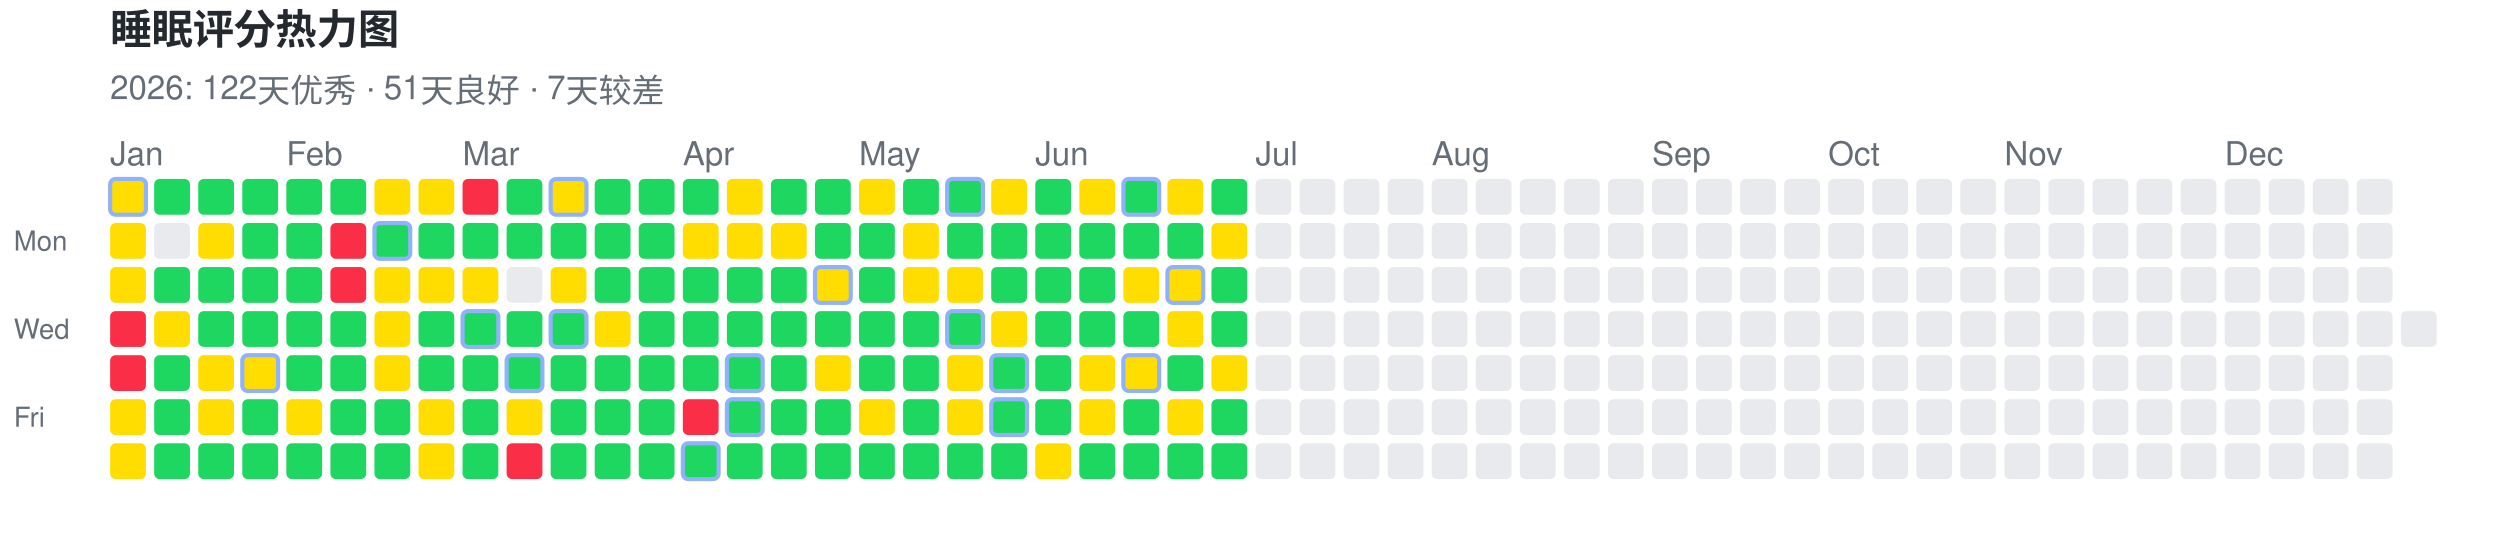
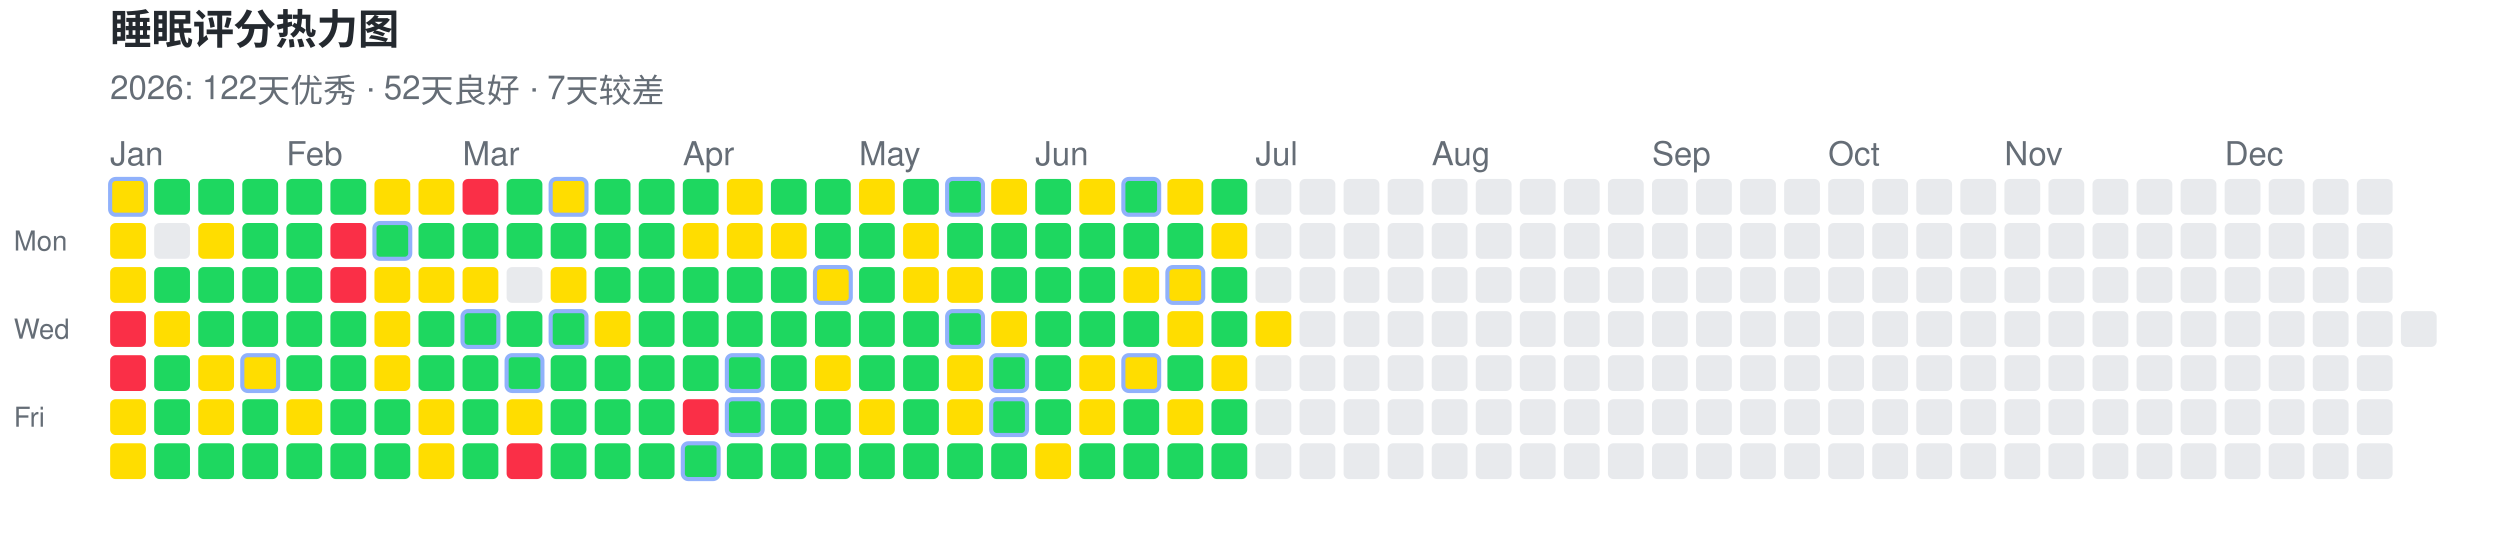
<svg xmlns="http://www.w3.org/2000/svg" width="908" height="197" viewBox="0 0 908 197" style="background-color:white;">
  <style>
    text { font-family: -apple-system, BlinkMacSystemFont, 'Segoe UI', Helvetica, Arial, sans-serif; }
  </style>
  <text x="40" y="16" font-size="15" fill="#24292f" font-weight="bold">睡眠评分热力图</text>
-   <text x="40" y="36" font-size="12" fill="#656d76">2026: 122天优秀 · 51天良好 · 7天较差</text>
+   <text x="40" y="36" font-size="12" fill="#656d76">2026: 122天优秀 · 52天良好 · 7天较差</text>
  <text x="40" y="60" font-size="12" fill="#656d76">Jan</text>
  <text x="104" y="60" font-size="12" fill="#656d76">Feb</text>
  <text x="168" y="60" font-size="12" fill="#656d76">Mar</text>
  <text x="248" y="60" font-size="12" fill="#656d76">Apr</text>
  <text x="312" y="60" font-size="12" fill="#656d76">May</text>
  <text x="376" y="60" font-size="12" fill="#656d76">Jun</text>
  <text x="456" y="60" font-size="12" fill="#656d76">Jul</text>
  <text x="520" y="60" font-size="12" fill="#656d76">Aug</text>
  <text x="600" y="60" font-size="12" fill="#656d76">Sep</text>
  <text x="664" y="60" font-size="12" fill="#656d76">Oct</text>
  <text x="728" y="60" font-size="12" fill="#656d76">Nov</text>
  <text x="808" y="60" font-size="12" fill="#656d76">Dec</text>
  <text x="5" y="91" font-size="10" fill="#656d76">Mon</text>
  <text x="5" y="123" font-size="10" fill="#656d76">Wed</text>
  <text x="5" y="155" font-size="10" fill="#656d76">Fri</text>
  <rect x="40" y="113" width="13" height="13" rx="2" ry="2" fill="#fa2f47" data-date="2026-01-01" data-score="47" data-duration="311" data-nap="" />
  <rect x="40" y="129" width="13" height="13" rx="2" ry="2" fill="#fa2f47" data-date="2026-01-02" data-score="52" data-duration="517" data-nap="" />
  <rect x="40" y="145" width="13" height="13" rx="2" ry="2" fill="#ffdd00" data-date="2026-01-03" data-score="74" data-duration="435" data-nap="" />
  <rect x="40" y="161" width="13" height="13" rx="2" ry="2" fill="#ffdd00" data-date="2026-01-04" data-score="83" data-duration="602" data-nap="" />
  <rect x="40" y="65" width="13" height="13" rx="2" ry="2" fill="#ffdd00" stroke="#90b1fb" stroke-width="1.5" data-date="2026-01-05" data-score="65" data-duration="561" data-nap="56" />
  <rect x="40" y="81" width="13" height="13" rx="2" ry="2" fill="#ffdd00" data-date="2026-01-06" data-score="84" data-duration="498" data-nap="" />
  <rect x="40" y="97" width="13" height="13" rx="2" ry="2" fill="#ffdd00" data-date="2026-01-07" data-score="73" data-duration="473" data-nap="" />
  <rect x="56" y="113" width="13" height="13" rx="2" ry="2" fill="#ffdd00" data-date="2026-01-08" data-score="71" data-duration="471" data-nap="" />
  <rect x="56" y="129" width="13" height="13" rx="2" ry="2" fill="#1ed760" data-date="2026-01-09" data-score="92" data-duration="435" data-nap="" />
  <rect x="56" y="145" width="13" height="13" rx="2" ry="2" fill="#1ed760" data-date="2026-01-10" data-score="95" data-duration="421" data-nap="" />
  <rect x="56" y="161" width="13" height="13" rx="2" ry="2" fill="#1ed760" data-date="2026-01-11" data-score="97" data-duration="395" data-nap="" />
  <rect x="56" y="65" width="13" height="13" rx="2" ry="2" fill="#1ed760" data-date="2026-01-12" data-score="97" data-duration="420" data-nap="" />
  <rect x="56" y="81" width="13" height="13" rx="2" ry="2" fill="#E8EAED" data-date="2026-01-13" data-score="" data-duration="" data-nap="" />
  <rect x="56" y="97" width="13" height="13" rx="2" ry="2" fill="#1ed760" data-date="2026-01-14" data-score="96" data-duration="533" data-nap="" />
  <rect x="72" y="113" width="13" height="13" rx="2" ry="2" fill="#1ed760" data-date="2026-01-15" data-score="95" data-duration="486" data-nap="" />
  <rect x="72" y="129" width="13" height="13" rx="2" ry="2" fill="#ffdd00" data-date="2026-01-16" data-score="69" data-duration="442" data-nap="" />
  <rect x="72" y="145" width="13" height="13" rx="2" ry="2" fill="#ffdd00" data-date="2026-01-17" data-score="76" data-duration="550" data-nap="" />
  <rect x="72" y="161" width="13" height="13" rx="2" ry="2" fill="#1ed760" data-date="2026-01-18" data-score="91" data-duration="450" data-nap="" />
  <rect x="72" y="65" width="13" height="13" rx="2" ry="2" fill="#1ed760" data-date="2026-01-19" data-score="98" data-duration="467" data-nap="" />
  <rect x="72" y="81" width="13" height="13" rx="2" ry="2" fill="#ffdd00" data-date="2026-01-20" data-score="74" data-duration="479" data-nap="" />
  <rect x="72" y="97" width="13" height="13" rx="2" ry="2" fill="#1ed760" data-date="2026-01-21" data-score="96" data-duration="461" data-nap="" />
  <rect x="88" y="113" width="13" height="13" rx="2" ry="2" fill="#1ed760" data-date="2026-01-22" data-score="93" data-duration="448" data-nap="" />
  <rect x="88" y="129" width="13" height="13" rx="2" ry="2" fill="#ffdd00" stroke="#90b1fb" stroke-width="1.5" data-date="2026-01-23" data-score="83" data-duration="499" data-nap="42" />
  <rect x="88" y="145" width="13" height="13" rx="2" ry="2" fill="#1ed760" data-date="2026-01-24" data-score="98" data-duration="545" data-nap="" />
  <rect x="88" y="161" width="13" height="13" rx="2" ry="2" fill="#1ed760" data-date="2026-01-25" data-score="86" data-duration="546" data-nap="" />
  <rect x="88" y="65" width="13" height="13" rx="2" ry="2" fill="#1ed760" data-date="2026-01-26" data-score="95" data-duration="508" data-nap="" />
  <rect x="88" y="81" width="13" height="13" rx="2" ry="2" fill="#1ed760" data-date="2026-01-27" data-score="94" data-duration="525" data-nap="" />
  <rect x="88" y="97" width="13" height="13" rx="2" ry="2" fill="#1ed760" data-date="2026-01-28" data-score="96" data-duration="422" data-nap="" />
  <rect x="104" y="113" width="13" height="13" rx="2" ry="2" fill="#1ed760" data-date="2026-01-29" data-score="94" data-duration="445" data-nap="" />
  <rect x="104" y="129" width="13" height="13" rx="2" ry="2" fill="#1ed760" data-date="2026-01-30" data-score="92" data-duration="562" data-nap="" />
  <rect x="104" y="145" width="13" height="13" rx="2" ry="2" fill="#ffdd00" data-date="2026-01-31" data-score="74" data-duration="511" data-nap="" />
  <rect x="104" y="161" width="13" height="13" rx="2" ry="2" fill="#1ed760" data-date="2026-02-01" data-score="96" data-duration="495" data-nap="" />
  <rect x="104" y="65" width="13" height="13" rx="2" ry="2" fill="#1ed760" data-date="2026-02-02" data-score="96" data-duration="519" data-nap="" />
  <rect x="104" y="81" width="13" height="13" rx="2" ry="2" fill="#1ed760" data-date="2026-02-03" data-score="96" data-duration="517" data-nap="" />
  <rect x="104" y="97" width="13" height="13" rx="2" ry="2" fill="#1ed760" data-date="2026-02-04" data-score="95" data-duration="464" data-nap="" />
  <rect x="120" y="113" width="13" height="13" rx="2" ry="2" fill="#1ed760" data-date="2026-02-05" data-score="97" data-duration="443" data-nap="" />
  <rect x="120" y="129" width="13" height="13" rx="2" ry="2" fill="#1ed760" data-date="2026-02-06" data-score="95" data-duration="516" data-nap="" />
  <rect x="120" y="145" width="13" height="13" rx="2" ry="2" fill="#1ed760" data-date="2026-02-07" data-score="96" data-duration="497" data-nap="" />
  <rect x="120" y="161" width="13" height="13" rx="2" ry="2" fill="#1ed760" data-date="2026-02-08" data-score="86" data-duration="488" data-nap="" />
  <rect x="120" y="65" width="13" height="13" rx="2" ry="2" fill="#1ed760" data-date="2026-02-09" data-score="93" data-duration="394" data-nap="" />
  <rect x="120" y="81" width="13" height="13" rx="2" ry="2" fill="#fa2f47" data-date="2026-02-10" data-score="56" data-duration="322" data-nap="" />
  <rect x="120" y="97" width="13" height="13" rx="2" ry="2" fill="#fa2f47" data-date="2026-02-11" data-score="44" data-duration="212" data-nap="" />
  <rect x="136" y="113" width="13" height="13" rx="2" ry="2" fill="#ffdd00" data-date="2026-02-12" data-score="84" data-duration="538" data-nap="" />
  <rect x="136" y="129" width="13" height="13" rx="2" ry="2" fill="#ffdd00" data-date="2026-02-13" data-score="81" data-duration="522" data-nap="" />
  <rect x="136" y="145" width="13" height="13" rx="2" ry="2" fill="#1ed760" data-date="2026-02-14" data-score="95" data-duration="444" data-nap="" />
  <rect x="136" y="161" width="13" height="13" rx="2" ry="2" fill="#1ed760" data-date="2026-02-15" data-score="98" data-duration="506" data-nap="" />
  <rect x="136" y="65" width="13" height="13" rx="2" ry="2" fill="#ffdd00" data-date="2026-02-16" data-score="84" data-duration="535" data-nap="" />
  <rect x="136" y="81" width="13" height="13" rx="2" ry="2" fill="#1ed760" stroke="#90b1fb" stroke-width="1.5" data-date="2026-02-17" data-score="94" data-duration="493" data-nap="58" />
  <rect x="136" y="97" width="13" height="13" rx="2" ry="2" fill="#ffdd00" data-date="2026-02-18" data-score="72" data-duration="530" data-nap="" />
  <rect x="152" y="113" width="13" height="13" rx="2" ry="2" fill="#1ed760" data-date="2026-02-19" data-score="93" data-duration="407" data-nap="" />
  <rect x="152" y="129" width="13" height="13" rx="2" ry="2" fill="#1ed760" data-date="2026-02-20" data-score="98" data-duration="400" data-nap="" />
  <rect x="152" y="145" width="13" height="13" rx="2" ry="2" fill="#ffdd00" data-date="2026-02-21" data-score="79" data-duration="497" data-nap="" />
  <rect x="152" y="161" width="13" height="13" rx="2" ry="2" fill="#ffdd00" data-date="2026-02-22" data-score="84" data-duration="494" data-nap="" />
  <rect x="152" y="65" width="13" height="13" rx="2" ry="2" fill="#ffdd00" data-date="2026-02-23" data-score="84" data-duration="404" data-nap="" />
  <rect x="152" y="81" width="13" height="13" rx="2" ry="2" fill="#1ed760" data-date="2026-02-24" data-score="93" data-duration="485" data-nap="" />
  <rect x="152" y="97" width="13" height="13" rx="2" ry="2" fill="#ffdd00" data-date="2026-02-25" data-score="82" data-duration="512" data-nap="" />
  <rect x="168" y="113" width="13" height="13" rx="2" ry="2" fill="#1ed760" stroke="#90b1fb" stroke-width="1.5" data-date="2026-02-26" data-score="93" data-duration="446" data-nap="28" />
  <rect x="168" y="129" width="13" height="13" rx="2" ry="2" fill="#1ed760" data-date="2026-02-27" data-score="97" data-duration="464" data-nap="" />
  <rect x="168" y="145" width="13" height="13" rx="2" ry="2" fill="#1ed760" data-date="2026-02-28" data-score="94" data-duration="351" data-nap="" />
  <rect x="168" y="161" width="13" height="13" rx="2" ry="2" fill="#1ed760" data-date="2026-03-01" data-score="96" data-duration="390" data-nap="" />
  <rect x="168" y="65" width="13" height="13" rx="2" ry="2" fill="#fa2f47" data-date="2026-03-02" data-score="49" data-duration="250" data-nap="" />
  <rect x="168" y="81" width="13" height="13" rx="2" ry="2" fill="#1ed760" data-date="2026-03-03" data-score="98" data-duration="516" data-nap="" />
  <rect x="168" y="97" width="13" height="13" rx="2" ry="2" fill="#ffdd00" data-date="2026-03-04" data-score="75" data-duration="464" data-nap="" />
  <rect x="184" y="113" width="13" height="13" rx="2" ry="2" fill="#1ed760" data-date="2026-03-05" data-score="91" data-duration="500" data-nap="" />
  <rect x="184" y="129" width="13" height="13" rx="2" ry="2" fill="#1ed760" stroke="#90b1fb" stroke-width="1.5" data-date="2026-03-06" data-score="91" data-duration="403" data-nap="36" />
  <rect x="184" y="145" width="13" height="13" rx="2" ry="2" fill="#ffdd00" data-date="2026-03-07" data-score="80" data-duration="356" data-nap="" />
  <rect x="184" y="161" width="13" height="13" rx="2" ry="2" fill="#fa2f47" data-date="2026-03-08" data-score="52" data-duration="752" data-nap="" />
  <rect x="184" y="65" width="13" height="13" rx="2" ry="2" fill="#1ed760" data-date="2026-03-09" data-score="96" data-duration="483" data-nap="" />
  <rect x="184" y="81" width="13" height="13" rx="2" ry="2" fill="#1ed760" data-date="2026-03-10" data-score="92" data-duration="522" data-nap="" />
  <rect x="184" y="97" width="13" height="13" rx="2" ry="2" fill="#E8EAED" data-date="2026-03-11" data-score="" data-duration="" data-nap="" />
  <rect x="200" y="113" width="13" height="13" rx="2" ry="2" fill="#1ed760" stroke="#90b1fb" stroke-width="1.5" data-date="2026-03-12" data-score="95" data-duration="485" data-nap="39" />
  <rect x="200" y="129" width="13" height="13" rx="2" ry="2" fill="#1ed760" data-date="2026-03-13" data-score="96" data-duration="482" data-nap="" />
  <rect x="200" y="145" width="13" height="13" rx="2" ry="2" fill="#1ed760" data-date="2026-03-14" data-score="96" data-duration="517" data-nap="" />
  <rect x="200" y="161" width="13" height="13" rx="2" ry="2" fill="#1ed760" data-date="2026-03-15" data-score="98" data-duration="512" data-nap="" />
  <rect x="200" y="65" width="13" height="13" rx="2" ry="2" fill="#ffdd00" stroke="#90b1fb" stroke-width="1.5" data-date="2026-03-16" data-score="63" data-duration="391" data-nap="28" />
  <rect x="200" y="81" width="13" height="13" rx="2" ry="2" fill="#1ed760" data-date="2026-03-17" data-score="98" data-duration="512" data-nap="" />
  <rect x="200" y="97" width="13" height="13" rx="2" ry="2" fill="#ffdd00" data-date="2026-03-18" data-score="75" data-duration="419" data-nap="" />
  <rect x="216" y="113" width="13" height="13" rx="2" ry="2" fill="#ffdd00" data-date="2026-03-19" data-score="73" data-duration="454" data-nap="" />
  <rect x="216" y="129" width="13" height="13" rx="2" ry="2" fill="#1ed760" data-date="2026-03-20" data-score="98" data-duration="468" data-nap="" />
  <rect x="216" y="145" width="13" height="13" rx="2" ry="2" fill="#1ed760" data-date="2026-03-21" data-score="98" data-duration="472" data-nap="" />
  <rect x="216" y="161" width="13" height="13" rx="2" ry="2" fill="#1ed760" data-date="2026-03-22" data-score="97" data-duration="540" data-nap="" />
  <rect x="216" y="65" width="13" height="13" rx="2" ry="2" fill="#1ed760" data-date="2026-03-23" data-score="98" data-duration="522" data-nap="" />
  <rect x="216" y="81" width="13" height="13" rx="2" ry="2" fill="#1ed760" data-date="2026-03-24" data-score="92" data-duration="492" data-nap="" />
  <rect x="216" y="97" width="13" height="13" rx="2" ry="2" fill="#1ed760" data-date="2026-03-25" data-score="99" data-duration="489" data-nap="" />
  <rect x="232" y="113" width="13" height="13" rx="2" ry="2" fill="#1ed760" data-date="2026-03-26" data-score="98" data-duration="488" data-nap="" />
  <rect x="232" y="129" width="13" height="13" rx="2" ry="2" fill="#1ed760" data-date="2026-03-27" data-score="96" data-duration="403" data-nap="" />
  <rect x="232" y="145" width="13" height="13" rx="2" ry="2" fill="#1ed760" data-date="2026-03-28" data-score="98" data-duration="474" data-nap="" />
  <rect x="232" y="161" width="13" height="13" rx="2" ry="2" fill="#1ed760" data-date="2026-03-29" data-score="95" data-duration="511" data-nap="" />
  <rect x="232" y="65" width="13" height="13" rx="2" ry="2" fill="#1ed760" data-date="2026-03-30" data-score="95" data-duration="516" data-nap="" />
  <rect x="232" y="81" width="13" height="13" rx="2" ry="2" fill="#1ed760" data-date="2026-03-31" data-score="96" data-duration="503" data-nap="" />
  <rect x="232" y="97" width="13" height="13" rx="2" ry="2" fill="#1ed760" data-date="2026-04-01" data-score="95" data-duration="476" data-nap="" />
  <rect x="248" y="113" width="13" height="13" rx="2" ry="2" fill="#1ed760" data-date="2026-04-02" data-score="98" data-duration="480" data-nap="" />
  <rect x="248" y="129" width="13" height="13" rx="2" ry="2" fill="#1ed760" data-date="2026-04-03" data-score="98" data-duration="375" data-nap="" />
  <rect x="248" y="145" width="13" height="13" rx="2" ry="2" fill="#fa2f47" data-date="2026-04-04" data-score="52" data-duration="327" data-nap="" />
  <rect x="248" y="161" width="13" height="13" rx="2" ry="2" fill="#1ed760" stroke="#90b1fb" stroke-width="1.5" data-date="2026-04-05" data-score="95" data-duration="511" data-nap="38" />
  <rect x="248" y="65" width="13" height="13" rx="2" ry="2" fill="#1ed760" data-date="2026-04-06" data-score="92" data-duration="481" data-nap="" />
  <rect x="248" y="81" width="13" height="13" rx="2" ry="2" fill="#ffdd00" data-date="2026-04-07" data-score="79" data-duration="510" data-nap="" />
  <rect x="248" y="97" width="13" height="13" rx="2" ry="2" fill="#1ed760" data-date="2026-04-08" data-score="98" data-duration="491" data-nap="" />
  <rect x="264" y="113" width="13" height="13" rx="2" ry="2" fill="#1ed760" data-date="2026-04-09" data-score="96" data-duration="456" data-nap="" />
  <rect x="264" y="129" width="13" height="13" rx="2" ry="2" fill="#1ed760" stroke="#90b1fb" stroke-width="1.5" data-date="2026-04-10" data-score="96" data-duration="386" data-nap="26" />
  <rect x="264" y="145" width="13" height="13" rx="2" ry="2" fill="#1ed760" stroke="#90b1fb" stroke-width="1.5" data-date="2026-04-11" data-score="98" data-duration="437" data-nap="31" />
  <rect x="264" y="161" width="13" height="13" rx="2" ry="2" fill="#1ed760" data-date="2026-04-12" data-score="92" data-duration="579" data-nap="" />
  <rect x="264" y="65" width="13" height="13" rx="2" ry="2" fill="#ffdd00" data-date="2026-04-13" data-score="77" data-duration="486" data-nap="" />
  <rect x="264" y="81" width="13" height="13" rx="2" ry="2" fill="#ffdd00" data-date="2026-04-14" data-score="85" data-duration="472" data-nap="" />
  <rect x="264" y="97" width="13" height="13" rx="2" ry="2" fill="#1ed760" data-date="2026-04-15" data-score="95" data-duration="498" data-nap="" />
  <rect x="280" y="113" width="13" height="13" rx="2" ry="2" fill="#1ed760" data-date="2026-04-16" data-score="93" data-duration="417" data-nap="" />
  <rect x="280" y="129" width="13" height="13" rx="2" ry="2" fill="#1ed760" data-date="2026-04-17" data-score="95" data-duration="396" data-nap="" />
  <rect x="280" y="145" width="13" height="13" rx="2" ry="2" fill="#1ed760" data-date="2026-04-18" data-score="94" data-duration="378" data-nap="" />
  <rect x="280" y="161" width="13" height="13" rx="2" ry="2" fill="#1ed760" data-date="2026-04-19" data-score="95" data-duration="480" data-nap="" />
  <rect x="280" y="65" width="13" height="13" rx="2" ry="2" fill="#1ed760" data-date="2026-04-20" data-score="92" data-duration="428" data-nap="" />
  <rect x="280" y="81" width="13" height="13" rx="2" ry="2" fill="#ffdd00" data-date="2026-04-21" data-score="83" data-duration="357" data-nap="" />
  <rect x="280" y="97" width="13" height="13" rx="2" ry="2" fill="#1ed760" data-date="2026-04-22" data-score="94" data-duration="443" data-nap="" />
  <rect x="296" y="113" width="13" height="13" rx="2" ry="2" fill="#1ed760" data-date="2026-04-23" data-score="98" data-duration="506" data-nap="" />
  <rect x="296" y="129" width="13" height="13" rx="2" ry="2" fill="#ffdd00" data-date="2026-04-24" data-score="71" data-duration="345" data-nap="" />
  <rect x="296" y="145" width="13" height="13" rx="2" ry="2" fill="#1ed760" data-date="2026-04-25" data-score="92" data-duration="462" data-nap="" />
  <rect x="296" y="161" width="13" height="13" rx="2" ry="2" fill="#1ed760" data-date="2026-04-26" data-score="93" data-duration="534" data-nap="" />
  <rect x="296" y="65" width="13" height="13" rx="2" ry="2" fill="#1ed760" data-date="2026-04-27" data-score="86" data-duration="523" data-nap="" />
  <rect x="296" y="81" width="13" height="13" rx="2" ry="2" fill="#1ed760" data-date="2026-04-28" data-score="97" data-duration="491" data-nap="" />
  <rect x="296" y="97" width="13" height="13" rx="2" ry="2" fill="#ffdd00" stroke="#90b1fb" stroke-width="1.5" data-date="2026-04-29" data-score="66" data-duration="455" data-nap="22" />
  <rect x="312" y="113" width="13" height="13" rx="2" ry="2" fill="#1ed760" data-date="2026-04-30" data-score="97" data-duration="469" data-nap="" />
  <rect x="312" y="129" width="13" height="13" rx="2" ry="2" fill="#1ed760" data-date="2026-05-01" data-score="98" data-duration="553" data-nap="" />
  <rect x="312" y="145" width="13" height="13" rx="2" ry="2" fill="#ffdd00" data-date="2026-05-02" data-score="74" data-duration="418" data-nap="" />
  <rect x="312" y="161" width="13" height="13" rx="2" ry="2" fill="#1ed760" data-date="2026-05-03" data-score="97" data-duration="507" data-nap="" />
  <rect x="312" y="65" width="13" height="13" rx="2" ry="2" fill="#ffdd00" data-date="2026-05-04" data-score="76" data-duration="431" data-nap="" />
  <rect x="312" y="81" width="13" height="13" rx="2" ry="2" fill="#1ed760" data-date="2026-05-05" data-score="98" data-duration="492" data-nap="" />
  <rect x="312" y="97" width="13" height="13" rx="2" ry="2" fill="#1ed760" data-date="2026-05-06" data-score="92" data-duration="511" data-nap="" />
  <rect x="328" y="113" width="13" height="13" rx="2" ry="2" fill="#1ed760" data-date="2026-05-07" data-score="99" data-duration="510" data-nap="" />
  <rect x="328" y="129" width="13" height="13" rx="2" ry="2" fill="#1ed760" data-date="2026-05-08" data-score="97" data-duration="408" data-nap="" />
  <rect x="328" y="145" width="13" height="13" rx="2" ry="2" fill="#1ed760" data-date="2026-05-09" data-score="97" data-duration="494" data-nap="" />
  <rect x="328" y="161" width="13" height="13" rx="2" ry="2" fill="#1ed760" data-date="2026-05-10" data-score="94" data-duration="399" data-nap="" />
  <rect x="328" y="65" width="13" height="13" rx="2" ry="2" fill="#1ed760" data-date="2026-05-11" data-score="98" data-duration="489" data-nap="" />
  <rect x="328" y="81" width="13" height="13" rx="2" ry="2" fill="#ffdd00" data-date="2026-05-12" data-score="66" data-duration="516" data-nap="" />
  <rect x="328" y="97" width="13" height="13" rx="2" ry="2" fill="#ffdd00" data-date="2026-05-13" data-score="77" data-duration="481" data-nap="" />
  <rect x="344" y="113" width="13" height="13" rx="2" ry="2" fill="#1ed760" stroke="#90b1fb" stroke-width="1.5" data-date="2026-05-14" data-score="86" data-duration="480" data-nap="10" />
  <rect x="344" y="129" width="13" height="13" rx="2" ry="2" fill="#ffdd00" data-date="2026-05-15" data-score="76" data-duration="400" data-nap="" />
  <rect x="344" y="145" width="13" height="13" rx="2" ry="2" fill="#ffdd00" data-date="2026-05-16" data-score="83" data-duration="566" data-nap="" />
  <rect x="344" y="161" width="13" height="13" rx="2" ry="2" fill="#1ed760" data-date="2026-05-17" data-score="93" data-duration="405" data-nap="" />
  <rect x="344" y="65" width="13" height="13" rx="2" ry="2" fill="#1ed760" stroke="#90b1fb" stroke-width="1.5" data-date="2026-05-18" data-score="92" data-duration="527" data-nap="23" />
  <rect x="344" y="81" width="13" height="13" rx="2" ry="2" fill="#1ed760" data-date="2026-05-19" data-score="97" data-duration="497" data-nap="" />
  <rect x="344" y="97" width="13" height="13" rx="2" ry="2" fill="#ffdd00" data-date="2026-05-20" data-score="85" data-duration="317" data-nap="" />
  <rect x="360" y="113" width="13" height="13" rx="2" ry="2" fill="#ffdd00" data-date="2026-05-21" data-score="77" data-duration="530" data-nap="" />
  <rect x="360" y="129" width="13" height="13" rx="2" ry="2" fill="#1ed760" stroke="#90b1fb" stroke-width="1.5" data-date="2026-05-22" data-score="93" data-duration="533" data-nap="25" />
  <rect x="360" y="145" width="13" height="13" rx="2" ry="2" fill="#1ed760" stroke="#90b1fb" stroke-width="1.5" data-date="2026-05-23" data-score="97" data-duration="523" data-nap="27" />
  <rect x="360" y="161" width="13" height="13" rx="2" ry="2" fill="#1ed760" data-date="2026-05-24" data-score="97" data-duration="521" data-nap="" />
  <rect x="360" y="65" width="13" height="13" rx="2" ry="2" fill="#ffdd00" data-date="2026-05-25" data-score="83" data-duration="507" data-nap="" />
  <rect x="360" y="81" width="13" height="13" rx="2" ry="2" fill="#1ed760" data-date="2026-05-26" data-score="93" data-duration="498" data-nap="" />
  <rect x="360" y="97" width="13" height="13" rx="2" ry="2" fill="#1ed760" data-date="2026-05-27" data-score="93" data-duration="495" data-nap="" />
  <rect x="376" y="113" width="13" height="13" rx="2" ry="2" fill="#1ed760" data-date="2026-05-28" data-score="93" data-duration="470" data-nap="" />
  <rect x="376" y="129" width="13" height="13" rx="2" ry="2" fill="#1ed760" data-date="2026-05-29" data-score="96" data-duration="408" data-nap="" />
  <rect x="376" y="145" width="13" height="13" rx="2" ry="2" fill="#1ed760" data-date="2026-05-30" data-score="97" data-duration="394" data-nap="" />
  <rect x="376" y="161" width="13" height="13" rx="2" ry="2" fill="#ffdd00" data-date="2026-05-31" data-score="75" data-duration="485" data-nap="" />
  <rect x="376" y="65" width="13" height="13" rx="2" ry="2" fill="#1ed760" data-date="2026-06-01" data-score="96" data-duration="400" data-nap="" />
  <rect x="376" y="81" width="13" height="13" rx="2" ry="2" fill="#1ed760" data-date="2026-06-02" data-score="91" data-duration="497" data-nap="" />
  <rect x="376" y="97" width="13" height="13" rx="2" ry="2" fill="#1ed760" data-date="2026-06-03" data-score="97" data-duration="489" data-nap="" />
  <rect x="392" y="113" width="13" height="13" rx="2" ry="2" fill="#1ed760" data-date="2026-06-04" data-score="97" data-duration="473" data-nap="" />
  <rect x="392" y="129" width="13" height="13" rx="2" ry="2" fill="#ffdd00" data-date="2026-06-05" data-score="62" data-duration="396" data-nap="" />
  <rect x="392" y="145" width="13" height="13" rx="2" ry="2" fill="#ffdd00" data-date="2026-06-06" data-score="79" data-duration="481" data-nap="" />
  <rect x="392" y="161" width="13" height="13" rx="2" ry="2" fill="#1ed760" data-date="2026-06-07" data-score="97" data-duration="453" data-nap="" />
  <rect x="392" y="65" width="13" height="13" rx="2" ry="2" fill="#ffdd00" data-date="2026-06-08" data-score="85" data-duration="500" data-nap="" />
  <rect x="392" y="81" width="13" height="13" rx="2" ry="2" fill="#1ed760" data-date="2026-06-09" data-score="96" data-duration="420" data-nap="" />
  <rect x="392" y="97" width="13" height="13" rx="2" ry="2" fill="#1ed760" data-date="2026-06-10" data-score="97" data-duration="482" data-nap="" />
  <rect x="408" y="113" width="13" height="13" rx="2" ry="2" fill="#1ed760" data-date="2026-06-11" data-score="96" data-duration="451" data-nap="" />
  <rect x="408" y="129" width="13" height="13" rx="2" ry="2" fill="#ffdd00" stroke="#90b1fb" stroke-width="1.5" data-date="2026-06-12" data-score="75" data-duration="402" data-nap="11" />
  <rect x="408" y="145" width="13" height="13" rx="2" ry="2" fill="#1ed760" data-date="2026-06-13" data-score="94" data-duration="573" data-nap="" />
  <rect x="408" y="161" width="13" height="13" rx="2" ry="2" fill="#1ed760" data-date="2026-06-14" data-score="97" data-duration="519" data-nap="" />
  <rect x="408" y="65" width="13" height="13" rx="2" ry="2" fill="#1ed760" stroke="#90b1fb" stroke-width="1.5" data-date="2026-06-15" data-score="96" data-duration="424" data-nap="17" />
  <rect x="408" y="81" width="13" height="13" rx="2" ry="2" fill="#1ed760" data-date="2026-06-16" data-score="95" data-duration="488" data-nap="" />
  <rect x="408" y="97" width="13" height="13" rx="2" ry="2" fill="#ffdd00" data-date="2026-06-17" data-score="83" data-duration="499" data-nap="" />
  <rect x="424" y="113" width="13" height="13" rx="2" ry="2" fill="#ffdd00" data-date="2026-06-18" data-score="78" data-duration="489" data-nap="" />
  <rect x="424" y="129" width="13" height="13" rx="2" ry="2" fill="#1ed760" data-date="2026-06-19" data-score="98" data-duration="523" data-nap="" />
  <rect x="424" y="145" width="13" height="13" rx="2" ry="2" fill="#ffdd00" data-date="2026-06-20" data-score="74" data-duration="377" data-nap="" />
  <rect x="424" y="161" width="13" height="13" rx="2" ry="2" fill="#1ed760" data-date="2026-06-21" data-score="96" data-duration="562" data-nap="" />
  <rect x="424" y="65" width="13" height="13" rx="2" ry="2" fill="#ffdd00" data-date="2026-06-22" data-score="78" data-duration="403" data-nap="" />
  <rect x="424" y="81" width="13" height="13" rx="2" ry="2" fill="#1ed760" data-date="2026-06-23" data-score="97" data-duration="542" data-nap="" />
  <rect x="424" y="97" width="13" height="13" rx="2" ry="2" fill="#ffdd00" stroke="#90b1fb" stroke-width="1.5" data-date="2026-06-24" data-score="75" data-duration="425" data-nap="44" />
  <rect x="440" y="113" width="13" height="13" rx="2" ry="2" fill="#1ed760" data-date="2026-06-25" data-score="96" data-duration="509" data-nap="" />
  <rect x="440" y="129" width="13" height="13" rx="2" ry="2" fill="#ffdd00" data-date="2026-06-26" data-score="75" data-duration="512" data-nap="" />
  <rect x="440" y="145" width="13" height="13" rx="2" ry="2" fill="#1ed760" data-date="2026-06-27" data-score="95" data-duration="449" data-nap="" />
  <rect x="440" y="161" width="13" height="13" rx="2" ry="2" fill="#1ed760" data-date="2026-06-28" data-score="98" data-duration="496" data-nap="" />
  <rect x="440" y="65" width="13" height="13" rx="2" ry="2" fill="#1ed760" data-date="2026-06-29" data-score="97" data-duration="517" data-nap="" />
  <rect x="440" y="81" width="13" height="13" rx="2" ry="2" fill="#ffdd00" data-date="2026-06-30" data-score="63" data-duration="418" data-nap="" />
  <rect x="440" y="97" width="13" height="13" rx="2" ry="2" fill="#1ed760" data-date="2026-07-01" data-score="99" data-duration="491" data-nap="" />
-   <rect x="456" y="113" width="13" height="13" rx="2" ry="2" fill="#E8EAED" data-date="2026-07-02" data-score="" data-duration="" data-nap="" />
+   <rect x="456" y="113" width="13" height="13" rx="2" ry="2" fill="#ffdd00" data-date="2026-07-02" data-score="75" data-duration="447" data-nap="" />
  <rect x="456" y="129" width="13" height="13" rx="2" ry="2" fill="#E8EAED" data-date="2026-07-03" data-score="" data-duration="" data-nap="" />
  <rect x="456" y="145" width="13" height="13" rx="2" ry="2" fill="#E8EAED" data-date="2026-07-04" data-score="" data-duration="" data-nap="" />
  <rect x="456" y="161" width="13" height="13" rx="2" ry="2" fill="#E8EAED" data-date="2026-07-05" data-score="" data-duration="" data-nap="" />
  <rect x="456" y="65" width="13" height="13" rx="2" ry="2" fill="#E8EAED" data-date="2026-07-06" data-score="" data-duration="" data-nap="" />
  <rect x="456" y="81" width="13" height="13" rx="2" ry="2" fill="#E8EAED" data-date="2026-07-07" data-score="" data-duration="" data-nap="" />
  <rect x="456" y="97" width="13" height="13" rx="2" ry="2" fill="#E8EAED" data-date="2026-07-08" data-score="" data-duration="" data-nap="" />
  <rect x="472" y="113" width="13" height="13" rx="2" ry="2" fill="#E8EAED" data-date="2026-07-09" data-score="" data-duration="" data-nap="" />
  <rect x="472" y="129" width="13" height="13" rx="2" ry="2" fill="#E8EAED" data-date="2026-07-10" data-score="" data-duration="" data-nap="" />
  <rect x="472" y="145" width="13" height="13" rx="2" ry="2" fill="#E8EAED" data-date="2026-07-11" data-score="" data-duration="" data-nap="" />
  <rect x="472" y="161" width="13" height="13" rx="2" ry="2" fill="#E8EAED" data-date="2026-07-12" data-score="" data-duration="" data-nap="" />
  <rect x="472" y="65" width="13" height="13" rx="2" ry="2" fill="#E8EAED" data-date="2026-07-13" data-score="" data-duration="" data-nap="" />
  <rect x="472" y="81" width="13" height="13" rx="2" ry="2" fill="#E8EAED" data-date="2026-07-14" data-score="" data-duration="" data-nap="" />
  <rect x="472" y="97" width="13" height="13" rx="2" ry="2" fill="#E8EAED" data-date="2026-07-15" data-score="" data-duration="" data-nap="" />
  <rect x="488" y="113" width="13" height="13" rx="2" ry="2" fill="#E8EAED" data-date="2026-07-16" data-score="" data-duration="" data-nap="" />
  <rect x="488" y="129" width="13" height="13" rx="2" ry="2" fill="#E8EAED" data-date="2026-07-17" data-score="" data-duration="" data-nap="" />
  <rect x="488" y="145" width="13" height="13" rx="2" ry="2" fill="#E8EAED" data-date="2026-07-18" data-score="" data-duration="" data-nap="" />
  <rect x="488" y="161" width="13" height="13" rx="2" ry="2" fill="#E8EAED" data-date="2026-07-19" data-score="" data-duration="" data-nap="" />
  <rect x="488" y="65" width="13" height="13" rx="2" ry="2" fill="#E8EAED" data-date="2026-07-20" data-score="" data-duration="" data-nap="" />
  <rect x="488" y="81" width="13" height="13" rx="2" ry="2" fill="#E8EAED" data-date="2026-07-21" data-score="" data-duration="" data-nap="" />
  <rect x="488" y="97" width="13" height="13" rx="2" ry="2" fill="#E8EAED" data-date="2026-07-22" data-score="" data-duration="" data-nap="" />
  <rect x="504" y="113" width="13" height="13" rx="2" ry="2" fill="#E8EAED" data-date="2026-07-23" data-score="" data-duration="" data-nap="" />
  <rect x="504" y="129" width="13" height="13" rx="2" ry="2" fill="#E8EAED" data-date="2026-07-24" data-score="" data-duration="" data-nap="" />
  <rect x="504" y="145" width="13" height="13" rx="2" ry="2" fill="#E8EAED" data-date="2026-07-25" data-score="" data-duration="" data-nap="" />
  <rect x="504" y="161" width="13" height="13" rx="2" ry="2" fill="#E8EAED" data-date="2026-07-26" data-score="" data-duration="" data-nap="" />
  <rect x="504" y="65" width="13" height="13" rx="2" ry="2" fill="#E8EAED" data-date="2026-07-27" data-score="" data-duration="" data-nap="" />
  <rect x="504" y="81" width="13" height="13" rx="2" ry="2" fill="#E8EAED" data-date="2026-07-28" data-score="" data-duration="" data-nap="" />
  <rect x="504" y="97" width="13" height="13" rx="2" ry="2" fill="#E8EAED" data-date="2026-07-29" data-score="" data-duration="" data-nap="" />
  <rect x="520" y="113" width="13" height="13" rx="2" ry="2" fill="#E8EAED" data-date="2026-07-30" data-score="" data-duration="" data-nap="" />
  <rect x="520" y="129" width="13" height="13" rx="2" ry="2" fill="#E8EAED" data-date="2026-07-31" data-score="" data-duration="" data-nap="" />
  <rect x="520" y="145" width="13" height="13" rx="2" ry="2" fill="#E8EAED" data-date="2026-08-01" data-score="" data-duration="" data-nap="" />
  <rect x="520" y="161" width="13" height="13" rx="2" ry="2" fill="#E8EAED" data-date="2026-08-02" data-score="" data-duration="" data-nap="" />
  <rect x="520" y="65" width="13" height="13" rx="2" ry="2" fill="#E8EAED" data-date="2026-08-03" data-score="" data-duration="" data-nap="" />
  <rect x="520" y="81" width="13" height="13" rx="2" ry="2" fill="#E8EAED" data-date="2026-08-04" data-score="" data-duration="" data-nap="" />
  <rect x="520" y="97" width="13" height="13" rx="2" ry="2" fill="#E8EAED" data-date="2026-08-05" data-score="" data-duration="" data-nap="" />
  <rect x="536" y="113" width="13" height="13" rx="2" ry="2" fill="#E8EAED" data-date="2026-08-06" data-score="" data-duration="" data-nap="" />
  <rect x="536" y="129" width="13" height="13" rx="2" ry="2" fill="#E8EAED" data-date="2026-08-07" data-score="" data-duration="" data-nap="" />
  <rect x="536" y="145" width="13" height="13" rx="2" ry="2" fill="#E8EAED" data-date="2026-08-08" data-score="" data-duration="" data-nap="" />
  <rect x="536" y="161" width="13" height="13" rx="2" ry="2" fill="#E8EAED" data-date="2026-08-09" data-score="" data-duration="" data-nap="" />
  <rect x="536" y="65" width="13" height="13" rx="2" ry="2" fill="#E8EAED" data-date="2026-08-10" data-score="" data-duration="" data-nap="" />
  <rect x="536" y="81" width="13" height="13" rx="2" ry="2" fill="#E8EAED" data-date="2026-08-11" data-score="" data-duration="" data-nap="" />
  <rect x="536" y="97" width="13" height="13" rx="2" ry="2" fill="#E8EAED" data-date="2026-08-12" data-score="" data-duration="" data-nap="" />
  <rect x="552" y="113" width="13" height="13" rx="2" ry="2" fill="#E8EAED" data-date="2026-08-13" data-score="" data-duration="" data-nap="" />
  <rect x="552" y="129" width="13" height="13" rx="2" ry="2" fill="#E8EAED" data-date="2026-08-14" data-score="" data-duration="" data-nap="" />
  <rect x="552" y="145" width="13" height="13" rx="2" ry="2" fill="#E8EAED" data-date="2026-08-15" data-score="" data-duration="" data-nap="" />
  <rect x="552" y="161" width="13" height="13" rx="2" ry="2" fill="#E8EAED" data-date="2026-08-16" data-score="" data-duration="" data-nap="" />
  <rect x="552" y="65" width="13" height="13" rx="2" ry="2" fill="#E8EAED" data-date="2026-08-17" data-score="" data-duration="" data-nap="" />
  <rect x="552" y="81" width="13" height="13" rx="2" ry="2" fill="#E8EAED" data-date="2026-08-18" data-score="" data-duration="" data-nap="" />
  <rect x="552" y="97" width="13" height="13" rx="2" ry="2" fill="#E8EAED" data-date="2026-08-19" data-score="" data-duration="" data-nap="" />
  <rect x="568" y="113" width="13" height="13" rx="2" ry="2" fill="#E8EAED" data-date="2026-08-20" data-score="" data-duration="" data-nap="" />
  <rect x="568" y="129" width="13" height="13" rx="2" ry="2" fill="#E8EAED" data-date="2026-08-21" data-score="" data-duration="" data-nap="" />
  <rect x="568" y="145" width="13" height="13" rx="2" ry="2" fill="#E8EAED" data-date="2026-08-22" data-score="" data-duration="" data-nap="" />
  <rect x="568" y="161" width="13" height="13" rx="2" ry="2" fill="#E8EAED" data-date="2026-08-23" data-score="" data-duration="" data-nap="" />
  <rect x="568" y="65" width="13" height="13" rx="2" ry="2" fill="#E8EAED" data-date="2026-08-24" data-score="" data-duration="" data-nap="" />
  <rect x="568" y="81" width="13" height="13" rx="2" ry="2" fill="#E8EAED" data-date="2026-08-25" data-score="" data-duration="" data-nap="" />
  <rect x="568" y="97" width="13" height="13" rx="2" ry="2" fill="#E8EAED" data-date="2026-08-26" data-score="" data-duration="" data-nap="" />
  <rect x="584" y="113" width="13" height="13" rx="2" ry="2" fill="#E8EAED" data-date="2026-08-27" data-score="" data-duration="" data-nap="" />
  <rect x="584" y="129" width="13" height="13" rx="2" ry="2" fill="#E8EAED" data-date="2026-08-28" data-score="" data-duration="" data-nap="" />
  <rect x="584" y="145" width="13" height="13" rx="2" ry="2" fill="#E8EAED" data-date="2026-08-29" data-score="" data-duration="" data-nap="" />
  <rect x="584" y="161" width="13" height="13" rx="2" ry="2" fill="#E8EAED" data-date="2026-08-30" data-score="" data-duration="" data-nap="" />
  <rect x="584" y="65" width="13" height="13" rx="2" ry="2" fill="#E8EAED" data-date="2026-08-31" data-score="" data-duration="" data-nap="" />
  <rect x="584" y="81" width="13" height="13" rx="2" ry="2" fill="#E8EAED" data-date="2026-09-01" data-score="" data-duration="" data-nap="" />
  <rect x="584" y="97" width="13" height="13" rx="2" ry="2" fill="#E8EAED" data-date="2026-09-02" data-score="" data-duration="" data-nap="" />
  <rect x="600" y="113" width="13" height="13" rx="2" ry="2" fill="#E8EAED" data-date="2026-09-03" data-score="" data-duration="" data-nap="" />
  <rect x="600" y="129" width="13" height="13" rx="2" ry="2" fill="#E8EAED" data-date="2026-09-04" data-score="" data-duration="" data-nap="" />
  <rect x="600" y="145" width="13" height="13" rx="2" ry="2" fill="#E8EAED" data-date="2026-09-05" data-score="" data-duration="" data-nap="" />
  <rect x="600" y="161" width="13" height="13" rx="2" ry="2" fill="#E8EAED" data-date="2026-09-06" data-score="" data-duration="" data-nap="" />
  <rect x="600" y="65" width="13" height="13" rx="2" ry="2" fill="#E8EAED" data-date="2026-09-07" data-score="" data-duration="" data-nap="" />
  <rect x="600" y="81" width="13" height="13" rx="2" ry="2" fill="#E8EAED" data-date="2026-09-08" data-score="" data-duration="" data-nap="" />
  <rect x="600" y="97" width="13" height="13" rx="2" ry="2" fill="#E8EAED" data-date="2026-09-09" data-score="" data-duration="" data-nap="" />
  <rect x="616" y="113" width="13" height="13" rx="2" ry="2" fill="#E8EAED" data-date="2026-09-10" data-score="" data-duration="" data-nap="" />
  <rect x="616" y="129" width="13" height="13" rx="2" ry="2" fill="#E8EAED" data-date="2026-09-11" data-score="" data-duration="" data-nap="" />
  <rect x="616" y="145" width="13" height="13" rx="2" ry="2" fill="#E8EAED" data-date="2026-09-12" data-score="" data-duration="" data-nap="" />
  <rect x="616" y="161" width="13" height="13" rx="2" ry="2" fill="#E8EAED" data-date="2026-09-13" data-score="" data-duration="" data-nap="" />
  <rect x="616" y="65" width="13" height="13" rx="2" ry="2" fill="#E8EAED" data-date="2026-09-14" data-score="" data-duration="" data-nap="" />
  <rect x="616" y="81" width="13" height="13" rx="2" ry="2" fill="#E8EAED" data-date="2026-09-15" data-score="" data-duration="" data-nap="" />
  <rect x="616" y="97" width="13" height="13" rx="2" ry="2" fill="#E8EAED" data-date="2026-09-16" data-score="" data-duration="" data-nap="" />
  <rect x="632" y="113" width="13" height="13" rx="2" ry="2" fill="#E8EAED" data-date="2026-09-17" data-score="" data-duration="" data-nap="" />
  <rect x="632" y="129" width="13" height="13" rx="2" ry="2" fill="#E8EAED" data-date="2026-09-18" data-score="" data-duration="" data-nap="" />
  <rect x="632" y="145" width="13" height="13" rx="2" ry="2" fill="#E8EAED" data-date="2026-09-19" data-score="" data-duration="" data-nap="" />
  <rect x="632" y="161" width="13" height="13" rx="2" ry="2" fill="#E8EAED" data-date="2026-09-20" data-score="" data-duration="" data-nap="" />
  <rect x="632" y="65" width="13" height="13" rx="2" ry="2" fill="#E8EAED" data-date="2026-09-21" data-score="" data-duration="" data-nap="" />
  <rect x="632" y="81" width="13" height="13" rx="2" ry="2" fill="#E8EAED" data-date="2026-09-22" data-score="" data-duration="" data-nap="" />
  <rect x="632" y="97" width="13" height="13" rx="2" ry="2" fill="#E8EAED" data-date="2026-09-23" data-score="" data-duration="" data-nap="" />
  <rect x="648" y="113" width="13" height="13" rx="2" ry="2" fill="#E8EAED" data-date="2026-09-24" data-score="" data-duration="" data-nap="" />
  <rect x="648" y="129" width="13" height="13" rx="2" ry="2" fill="#E8EAED" data-date="2026-09-25" data-score="" data-duration="" data-nap="" />
  <rect x="648" y="145" width="13" height="13" rx="2" ry="2" fill="#E8EAED" data-date="2026-09-26" data-score="" data-duration="" data-nap="" />
  <rect x="648" y="161" width="13" height="13" rx="2" ry="2" fill="#E8EAED" data-date="2026-09-27" data-score="" data-duration="" data-nap="" />
  <rect x="648" y="65" width="13" height="13" rx="2" ry="2" fill="#E8EAED" data-date="2026-09-28" data-score="" data-duration="" data-nap="" />
  <rect x="648" y="81" width="13" height="13" rx="2" ry="2" fill="#E8EAED" data-date="2026-09-29" data-score="" data-duration="" data-nap="" />
  <rect x="648" y="97" width="13" height="13" rx="2" ry="2" fill="#E8EAED" data-date="2026-09-30" data-score="" data-duration="" data-nap="" />
  <rect x="664" y="113" width="13" height="13" rx="2" ry="2" fill="#E8EAED" data-date="2026-10-01" data-score="" data-duration="" data-nap="" />
  <rect x="664" y="129" width="13" height="13" rx="2" ry="2" fill="#E8EAED" data-date="2026-10-02" data-score="" data-duration="" data-nap="" />
  <rect x="664" y="145" width="13" height="13" rx="2" ry="2" fill="#E8EAED" data-date="2026-10-03" data-score="" data-duration="" data-nap="" />
  <rect x="664" y="161" width="13" height="13" rx="2" ry="2" fill="#E8EAED" data-date="2026-10-04" data-score="" data-duration="" data-nap="" />
  <rect x="664" y="65" width="13" height="13" rx="2" ry="2" fill="#E8EAED" data-date="2026-10-05" data-score="" data-duration="" data-nap="" />
  <rect x="664" y="81" width="13" height="13" rx="2" ry="2" fill="#E8EAED" data-date="2026-10-06" data-score="" data-duration="" data-nap="" />
  <rect x="664" y="97" width="13" height="13" rx="2" ry="2" fill="#E8EAED" data-date="2026-10-07" data-score="" data-duration="" data-nap="" />
  <rect x="680" y="113" width="13" height="13" rx="2" ry="2" fill="#E8EAED" data-date="2026-10-08" data-score="" data-duration="" data-nap="" />
  <rect x="680" y="129" width="13" height="13" rx="2" ry="2" fill="#E8EAED" data-date="2026-10-09" data-score="" data-duration="" data-nap="" />
  <rect x="680" y="145" width="13" height="13" rx="2" ry="2" fill="#E8EAED" data-date="2026-10-10" data-score="" data-duration="" data-nap="" />
  <rect x="680" y="161" width="13" height="13" rx="2" ry="2" fill="#E8EAED" data-date="2026-10-11" data-score="" data-duration="" data-nap="" />
  <rect x="680" y="65" width="13" height="13" rx="2" ry="2" fill="#E8EAED" data-date="2026-10-12" data-score="" data-duration="" data-nap="" />
  <rect x="680" y="81" width="13" height="13" rx="2" ry="2" fill="#E8EAED" data-date="2026-10-13" data-score="" data-duration="" data-nap="" />
  <rect x="680" y="97" width="13" height="13" rx="2" ry="2" fill="#E8EAED" data-date="2026-10-14" data-score="" data-duration="" data-nap="" />
  <rect x="696" y="113" width="13" height="13" rx="2" ry="2" fill="#E8EAED" data-date="2026-10-15" data-score="" data-duration="" data-nap="" />
  <rect x="696" y="129" width="13" height="13" rx="2" ry="2" fill="#E8EAED" data-date="2026-10-16" data-score="" data-duration="" data-nap="" />
  <rect x="696" y="145" width="13" height="13" rx="2" ry="2" fill="#E8EAED" data-date="2026-10-17" data-score="" data-duration="" data-nap="" />
  <rect x="696" y="161" width="13" height="13" rx="2" ry="2" fill="#E8EAED" data-date="2026-10-18" data-score="" data-duration="" data-nap="" />
  <rect x="696" y="65" width="13" height="13" rx="2" ry="2" fill="#E8EAED" data-date="2026-10-19" data-score="" data-duration="" data-nap="" />
  <rect x="696" y="81" width="13" height="13" rx="2" ry="2" fill="#E8EAED" data-date="2026-10-20" data-score="" data-duration="" data-nap="" />
  <rect x="696" y="97" width="13" height="13" rx="2" ry="2" fill="#E8EAED" data-date="2026-10-21" data-score="" data-duration="" data-nap="" />
  <rect x="712" y="113" width="13" height="13" rx="2" ry="2" fill="#E8EAED" data-date="2026-10-22" data-score="" data-duration="" data-nap="" />
  <rect x="712" y="129" width="13" height="13" rx="2" ry="2" fill="#E8EAED" data-date="2026-10-23" data-score="" data-duration="" data-nap="" />
  <rect x="712" y="145" width="13" height="13" rx="2" ry="2" fill="#E8EAED" data-date="2026-10-24" data-score="" data-duration="" data-nap="" />
  <rect x="712" y="161" width="13" height="13" rx="2" ry="2" fill="#E8EAED" data-date="2026-10-25" data-score="" data-duration="" data-nap="" />
  <rect x="712" y="65" width="13" height="13" rx="2" ry="2" fill="#E8EAED" data-date="2026-10-26" data-score="" data-duration="" data-nap="" />
  <rect x="712" y="81" width="13" height="13" rx="2" ry="2" fill="#E8EAED" data-date="2026-10-27" data-score="" data-duration="" data-nap="" />
  <rect x="712" y="97" width="13" height="13" rx="2" ry="2" fill="#E8EAED" data-date="2026-10-28" data-score="" data-duration="" data-nap="" />
  <rect x="728" y="113" width="13" height="13" rx="2" ry="2" fill="#E8EAED" data-date="2026-10-29" data-score="" data-duration="" data-nap="" />
  <rect x="728" y="129" width="13" height="13" rx="2" ry="2" fill="#E8EAED" data-date="2026-10-30" data-score="" data-duration="" data-nap="" />
  <rect x="728" y="145" width="13" height="13" rx="2" ry="2" fill="#E8EAED" data-date="2026-10-31" data-score="" data-duration="" data-nap="" />
  <rect x="728" y="161" width="13" height="13" rx="2" ry="2" fill="#E8EAED" data-date="2026-11-01" data-score="" data-duration="" data-nap="" />
  <rect x="728" y="65" width="13" height="13" rx="2" ry="2" fill="#E8EAED" data-date="2026-11-02" data-score="" data-duration="" data-nap="" />
  <rect x="728" y="81" width="13" height="13" rx="2" ry="2" fill="#E8EAED" data-date="2026-11-03" data-score="" data-duration="" data-nap="" />
  <rect x="728" y="97" width="13" height="13" rx="2" ry="2" fill="#E8EAED" data-date="2026-11-04" data-score="" data-duration="" data-nap="" />
  <rect x="744" y="113" width="13" height="13" rx="2" ry="2" fill="#E8EAED" data-date="2026-11-05" data-score="" data-duration="" data-nap="" />
  <rect x="744" y="129" width="13" height="13" rx="2" ry="2" fill="#E8EAED" data-date="2026-11-06" data-score="" data-duration="" data-nap="" />
  <rect x="744" y="145" width="13" height="13" rx="2" ry="2" fill="#E8EAED" data-date="2026-11-07" data-score="" data-duration="" data-nap="" />
  <rect x="744" y="161" width="13" height="13" rx="2" ry="2" fill="#E8EAED" data-date="2026-11-08" data-score="" data-duration="" data-nap="" />
  <rect x="744" y="65" width="13" height="13" rx="2" ry="2" fill="#E8EAED" data-date="2026-11-09" data-score="" data-duration="" data-nap="" />
  <rect x="744" y="81" width="13" height="13" rx="2" ry="2" fill="#E8EAED" data-date="2026-11-10" data-score="" data-duration="" data-nap="" />
  <rect x="744" y="97" width="13" height="13" rx="2" ry="2" fill="#E8EAED" data-date="2026-11-11" data-score="" data-duration="" data-nap="" />
  <rect x="760" y="113" width="13" height="13" rx="2" ry="2" fill="#E8EAED" data-date="2026-11-12" data-score="" data-duration="" data-nap="" />
  <rect x="760" y="129" width="13" height="13" rx="2" ry="2" fill="#E8EAED" data-date="2026-11-13" data-score="" data-duration="" data-nap="" />
  <rect x="760" y="145" width="13" height="13" rx="2" ry="2" fill="#E8EAED" data-date="2026-11-14" data-score="" data-duration="" data-nap="" />
  <rect x="760" y="161" width="13" height="13" rx="2" ry="2" fill="#E8EAED" data-date="2026-11-15" data-score="" data-duration="" data-nap="" />
  <rect x="760" y="65" width="13" height="13" rx="2" ry="2" fill="#E8EAED" data-date="2026-11-16" data-score="" data-duration="" data-nap="" />
  <rect x="760" y="81" width="13" height="13" rx="2" ry="2" fill="#E8EAED" data-date="2026-11-17" data-score="" data-duration="" data-nap="" />
  <rect x="760" y="97" width="13" height="13" rx="2" ry="2" fill="#E8EAED" data-date="2026-11-18" data-score="" data-duration="" data-nap="" />
  <rect x="776" y="113" width="13" height="13" rx="2" ry="2" fill="#E8EAED" data-date="2026-11-19" data-score="" data-duration="" data-nap="" />
  <rect x="776" y="129" width="13" height="13" rx="2" ry="2" fill="#E8EAED" data-date="2026-11-20" data-score="" data-duration="" data-nap="" />
  <rect x="776" y="145" width="13" height="13" rx="2" ry="2" fill="#E8EAED" data-date="2026-11-21" data-score="" data-duration="" data-nap="" />
  <rect x="776" y="161" width="13" height="13" rx="2" ry="2" fill="#E8EAED" data-date="2026-11-22" data-score="" data-duration="" data-nap="" />
  <rect x="776" y="65" width="13" height="13" rx="2" ry="2" fill="#E8EAED" data-date="2026-11-23" data-score="" data-duration="" data-nap="" />
  <rect x="776" y="81" width="13" height="13" rx="2" ry="2" fill="#E8EAED" data-date="2026-11-24" data-score="" data-duration="" data-nap="" />
  <rect x="776" y="97" width="13" height="13" rx="2" ry="2" fill="#E8EAED" data-date="2026-11-25" data-score="" data-duration="" data-nap="" />
  <rect x="792" y="113" width="13" height="13" rx="2" ry="2" fill="#E8EAED" data-date="2026-11-26" data-score="" data-duration="" data-nap="" />
  <rect x="792" y="129" width="13" height="13" rx="2" ry="2" fill="#E8EAED" data-date="2026-11-27" data-score="" data-duration="" data-nap="" />
  <rect x="792" y="145" width="13" height="13" rx="2" ry="2" fill="#E8EAED" data-date="2026-11-28" data-score="" data-duration="" data-nap="" />
  <rect x="792" y="161" width="13" height="13" rx="2" ry="2" fill="#E8EAED" data-date="2026-11-29" data-score="" data-duration="" data-nap="" />
  <rect x="792" y="65" width="13" height="13" rx="2" ry="2" fill="#E8EAED" data-date="2026-11-30" data-score="" data-duration="" data-nap="" />
  <rect x="792" y="81" width="13" height="13" rx="2" ry="2" fill="#E8EAED" data-date="2026-12-01" data-score="" data-duration="" data-nap="" />
  <rect x="792" y="97" width="13" height="13" rx="2" ry="2" fill="#E8EAED" data-date="2026-12-02" data-score="" data-duration="" data-nap="" />
  <rect x="808" y="113" width="13" height="13" rx="2" ry="2" fill="#E8EAED" data-date="2026-12-03" data-score="" data-duration="" data-nap="" />
  <rect x="808" y="129" width="13" height="13" rx="2" ry="2" fill="#E8EAED" data-date="2026-12-04" data-score="" data-duration="" data-nap="" />
  <rect x="808" y="145" width="13" height="13" rx="2" ry="2" fill="#E8EAED" data-date="2026-12-05" data-score="" data-duration="" data-nap="" />
  <rect x="808" y="161" width="13" height="13" rx="2" ry="2" fill="#E8EAED" data-date="2026-12-06" data-score="" data-duration="" data-nap="" />
  <rect x="808" y="65" width="13" height="13" rx="2" ry="2" fill="#E8EAED" data-date="2026-12-07" data-score="" data-duration="" data-nap="" />
  <rect x="808" y="81" width="13" height="13" rx="2" ry="2" fill="#E8EAED" data-date="2026-12-08" data-score="" data-duration="" data-nap="" />
  <rect x="808" y="97" width="13" height="13" rx="2" ry="2" fill="#E8EAED" data-date="2026-12-09" data-score="" data-duration="" data-nap="" />
  <rect x="824" y="113" width="13" height="13" rx="2" ry="2" fill="#E8EAED" data-date="2026-12-10" data-score="" data-duration="" data-nap="" />
  <rect x="824" y="129" width="13" height="13" rx="2" ry="2" fill="#E8EAED" data-date="2026-12-11" data-score="" data-duration="" data-nap="" />
  <rect x="824" y="145" width="13" height="13" rx="2" ry="2" fill="#E8EAED" data-date="2026-12-12" data-score="" data-duration="" data-nap="" />
  <rect x="824" y="161" width="13" height="13" rx="2" ry="2" fill="#E8EAED" data-date="2026-12-13" data-score="" data-duration="" data-nap="" />
  <rect x="824" y="65" width="13" height="13" rx="2" ry="2" fill="#E8EAED" data-date="2026-12-14" data-score="" data-duration="" data-nap="" />
  <rect x="824" y="81" width="13" height="13" rx="2" ry="2" fill="#E8EAED" data-date="2026-12-15" data-score="" data-duration="" data-nap="" />
  <rect x="824" y="97" width="13" height="13" rx="2" ry="2" fill="#E8EAED" data-date="2026-12-16" data-score="" data-duration="" data-nap="" />
  <rect x="840" y="113" width="13" height="13" rx="2" ry="2" fill="#E8EAED" data-date="2026-12-17" data-score="" data-duration="" data-nap="" />
  <rect x="840" y="129" width="13" height="13" rx="2" ry="2" fill="#E8EAED" data-date="2026-12-18" data-score="" data-duration="" data-nap="" />
  <rect x="840" y="145" width="13" height="13" rx="2" ry="2" fill="#E8EAED" data-date="2026-12-19" data-score="" data-duration="" data-nap="" />
  <rect x="840" y="161" width="13" height="13" rx="2" ry="2" fill="#E8EAED" data-date="2026-12-20" data-score="" data-duration="" data-nap="" />
  <rect x="840" y="65" width="13" height="13" rx="2" ry="2" fill="#E8EAED" data-date="2026-12-21" data-score="" data-duration="" data-nap="" />
  <rect x="840" y="81" width="13" height="13" rx="2" ry="2" fill="#E8EAED" data-date="2026-12-22" data-score="" data-duration="" data-nap="" />
  <rect x="840" y="97" width="13" height="13" rx="2" ry="2" fill="#E8EAED" data-date="2026-12-23" data-score="" data-duration="" data-nap="" />
  <rect x="856" y="113" width="13" height="13" rx="2" ry="2" fill="#E8EAED" data-date="2026-12-24" data-score="" data-duration="" data-nap="" />
  <rect x="856" y="129" width="13" height="13" rx="2" ry="2" fill="#E8EAED" data-date="2026-12-25" data-score="" data-duration="" data-nap="" />
  <rect x="856" y="145" width="13" height="13" rx="2" ry="2" fill="#E8EAED" data-date="2026-12-26" data-score="" data-duration="" data-nap="" />
  <rect x="856" y="161" width="13" height="13" rx="2" ry="2" fill="#E8EAED" data-date="2026-12-27" data-score="" data-duration="" data-nap="" />
  <rect x="856" y="65" width="13" height="13" rx="2" ry="2" fill="#E8EAED" data-date="2026-12-28" data-score="" data-duration="" data-nap="" />
  <rect x="856" y="81" width="13" height="13" rx="2" ry="2" fill="#E8EAED" data-date="2026-12-29" data-score="" data-duration="" data-nap="" />
  <rect x="856" y="97" width="13" height="13" rx="2" ry="2" fill="#E8EAED" data-date="2026-12-30" data-score="" data-duration="" data-nap="" />
  <rect x="872" y="113" width="13" height="13" rx="2" ry="2" fill="#E8EAED" data-date="2026-12-31" data-score="" data-duration="" data-nap="" />
</svg>
